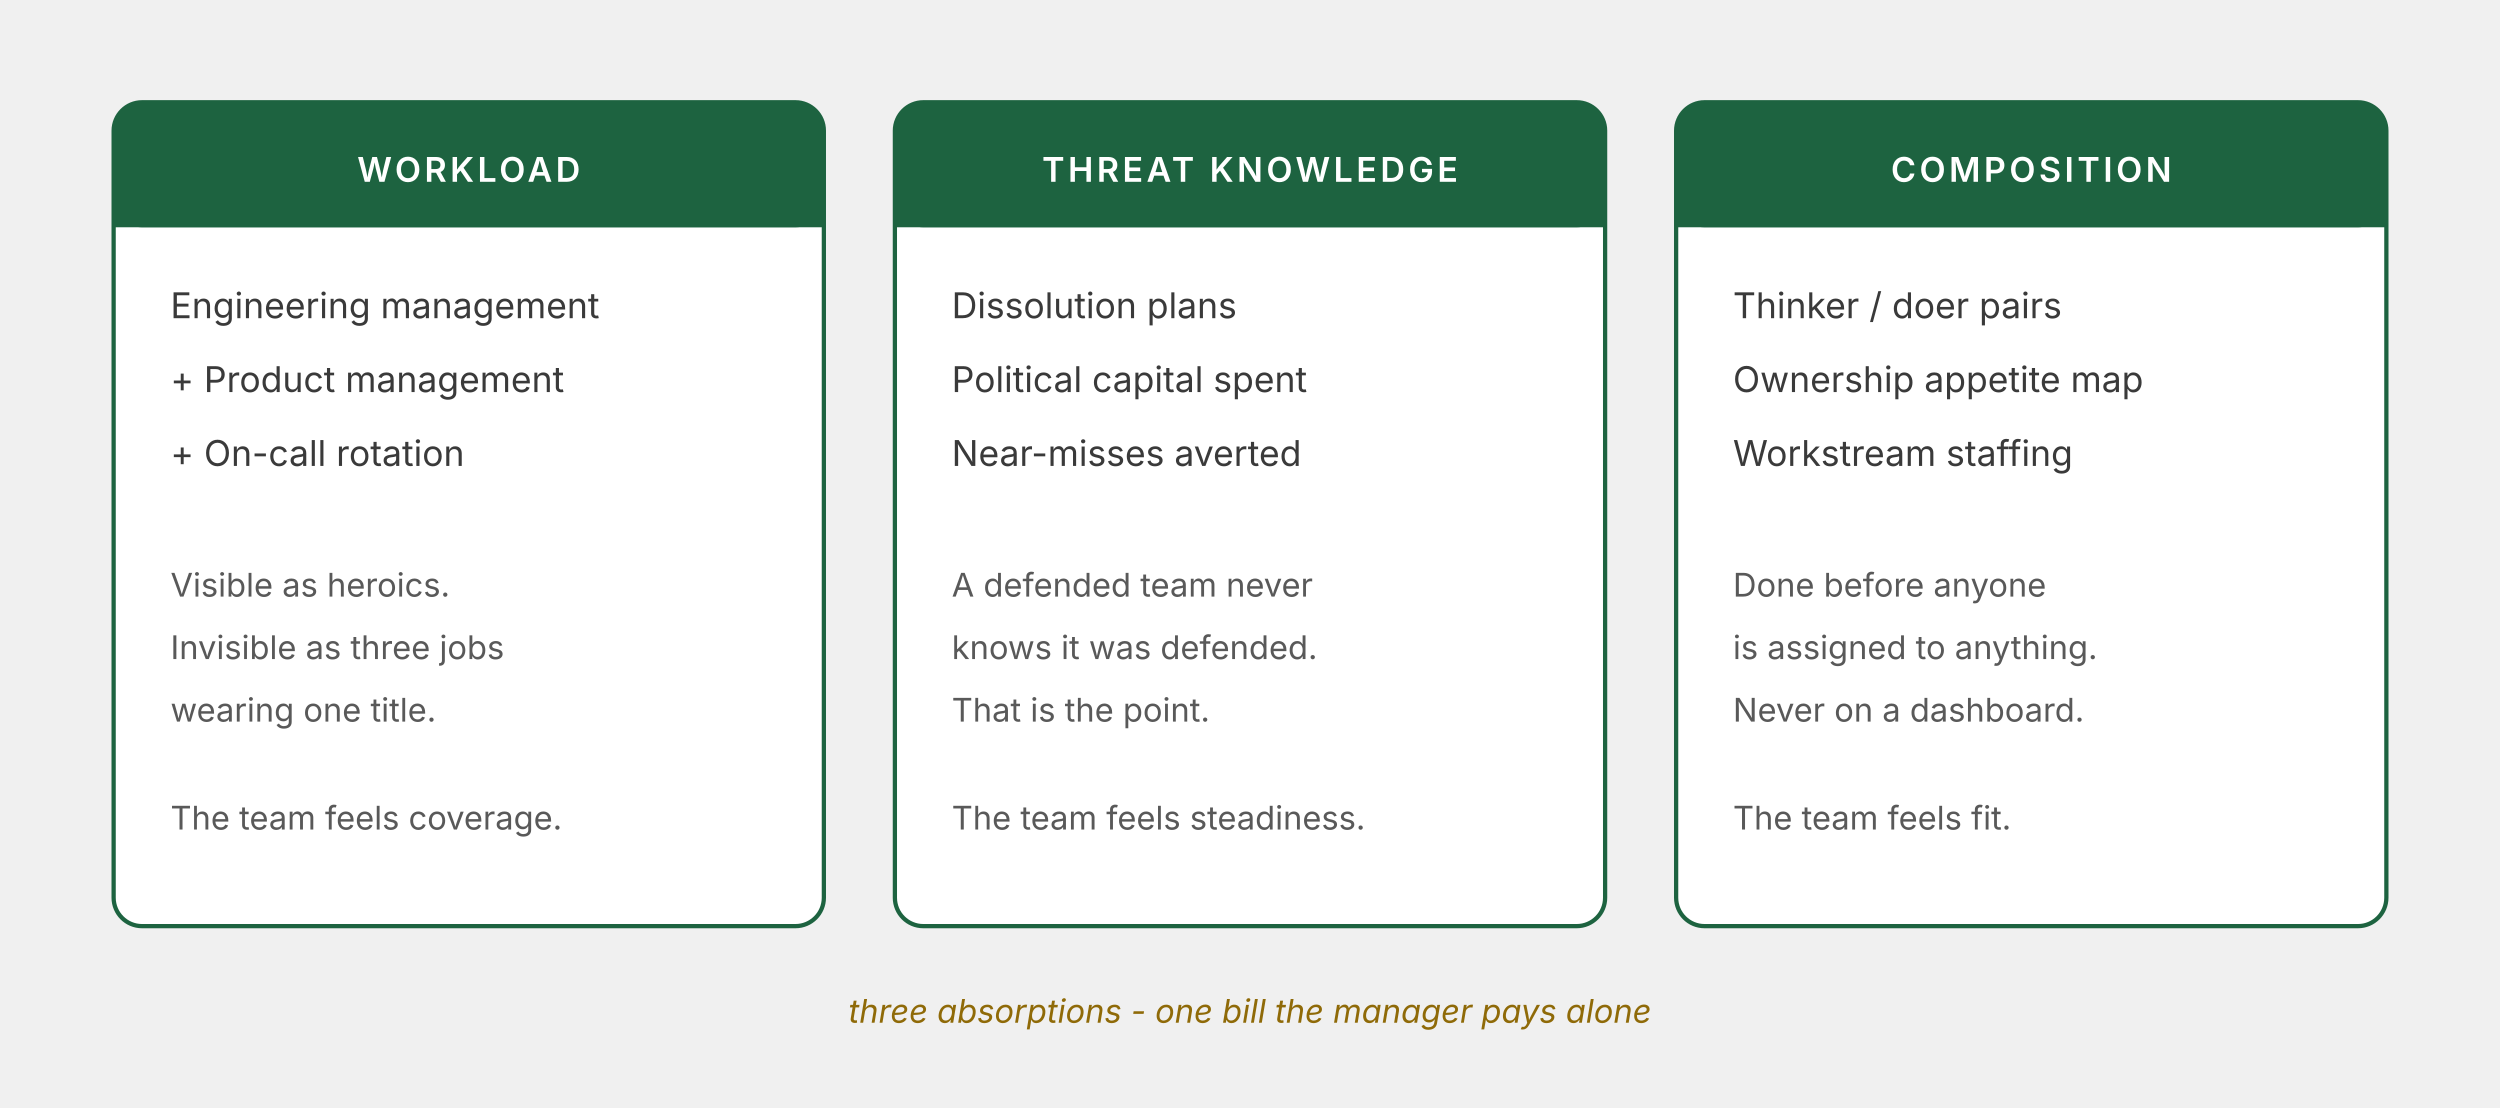
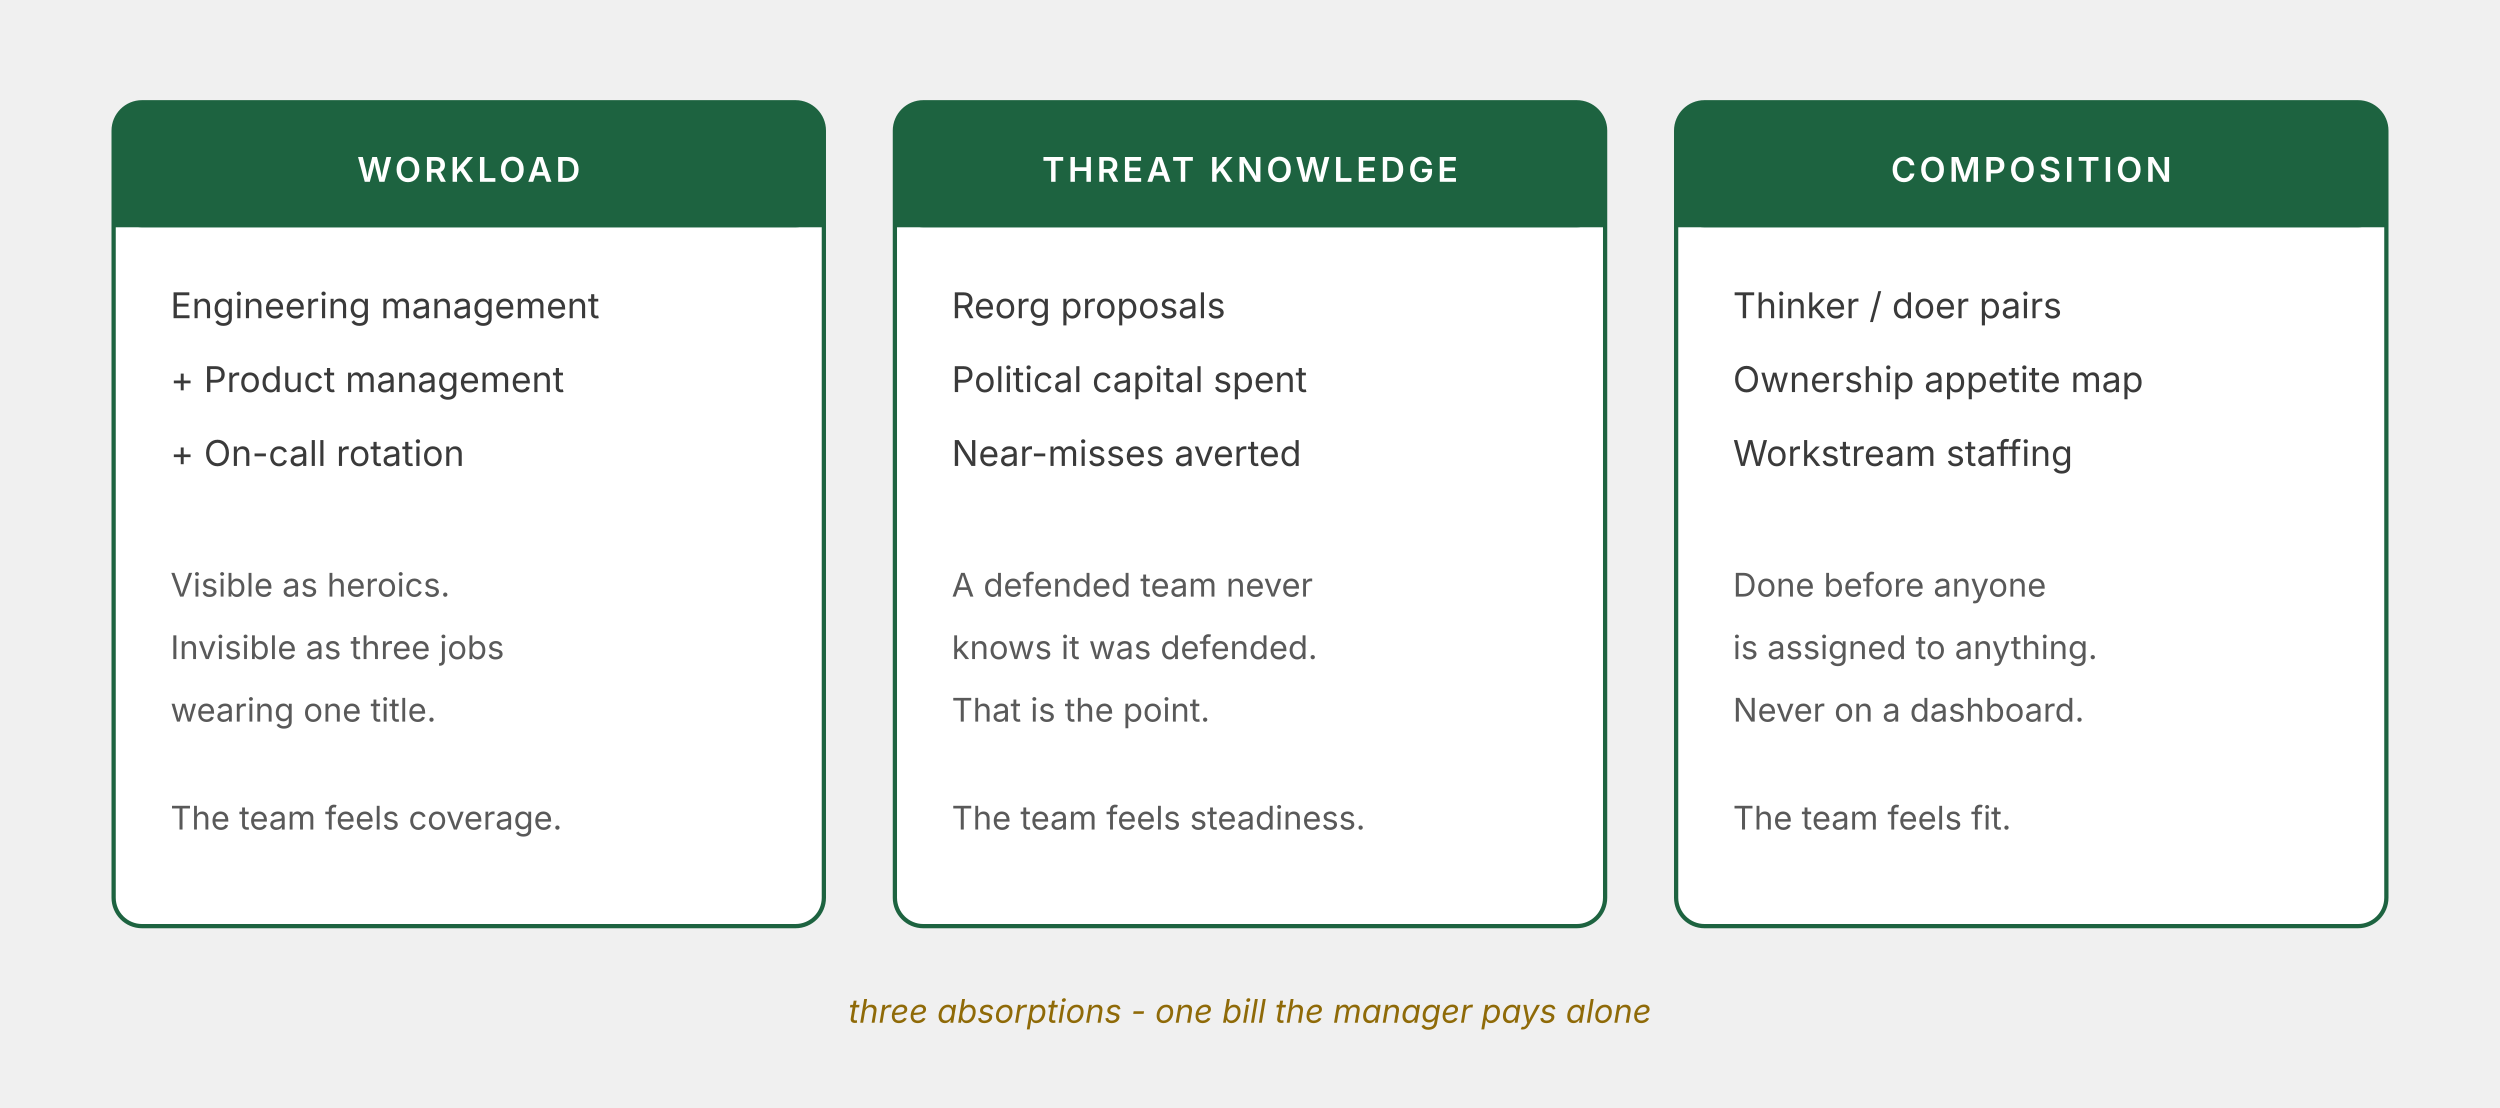
<svg xmlns="http://www.w3.org/2000/svg" viewBox="0 0 880 390" role="img" aria-labelledby="sa-title sa-desc">
  <style>
    .ht { font: 600 12px "Inter", -apple-system, "Segoe UI", Roboto, Helvetica, Arial, sans-serif; letter-spacing: 1.2px; fill: #ffffff; }
    .row { font: 400 12.5px "Inter", -apple-system, "Segoe UI", Roboto, Helvetica, Arial, sans-serif; fill: #3a3a3a; }
    .sub { font: 400 11.5px "Inter", -apple-system, "Segoe UI", Roboto, Helvetica, Arial, sans-serif; fill: #595959; }
    .foot { font: italic 400 11.5px "Inter", -apple-system, "Segoe UI", Roboto, Helvetica, Arial, sans-serif; fill: #8f6a08; }
  </style>
  <rect x="40" y="36" width="250" height="290" rx="10" fill="#ffffff" stroke="#1d6340" stroke-width="1.5" />
  <rect x="40" y="36" width="250" height="44" rx="10" fill="#1d6340" />
  <rect x="40" y="64" width="250" height="16" fill="#1d6340" />
  <text x="165" y="64" text-anchor="middle" class="ht">WORKLOAD</text>
  <text x="60" y="112" class="row">Engineering management</text>
  <text x="60" y="138" class="row">+ Product management</text>
  <text x="60" y="164" class="row">+ On-call rotation</text>
  <text x="60" y="210" class="sub">Visible as heroics.</text>
  <text x="60" y="232" class="sub">Invisible as three jobs</text>
  <text x="60" y="254" class="sub">wearing one title.</text>
  <text x="60" y="292" class="sub">The team feels coverage.</text>
  <rect x="315" y="36" width="250" height="290" rx="10" fill="#ffffff" stroke="#1d6340" stroke-width="1.5" />
  <rect x="315" y="36" width="250" height="44" rx="10" fill="#1d6340" />
  <rect x="315" y="64" width="250" height="16" fill="#1d6340" />
  <text x="440" y="64" text-anchor="middle" class="ht">THREAT KNOWLEDGE</text>
-   <text x="335" y="112" class="row">Dissolution plans</text>
+   <text x="335" y="112" class="row">Reorg proposals</text>
  <text x="335" y="138" class="row">Political capital spent</text>
  <text x="335" y="164" class="row">Near-misses averted</text>
  <text x="335" y="210" class="sub">A defended team never</text>
  <text x="335" y="232" class="sub">knows it was defended.</text>
  <text x="335" y="254" class="sub">That is the point.</text>
  <text x="335" y="292" class="sub">The team feels steadiness.</text>
  <rect x="590" y="36" width="250" height="290" rx="10" fill="#ffffff" stroke="#1d6340" stroke-width="1.5" />
  <rect x="590" y="36" width="250" height="44" rx="10" fill="#1d6340" />
  <rect x="590" y="64" width="250" height="16" fill="#1d6340" />
  <text x="715" y="64" text-anchor="middle" class="ht">COMPOSITION</text>
  <text x="610" y="112" class="row">Thinker / doer pairs</text>
  <text x="610" y="138" class="row">Ownership appetite map</text>
  <text x="610" y="164" class="row">Workstream staffing</text>
  <text x="610" y="210" class="sub">Done before anyone</text>
  <text x="610" y="232" class="sub">is assigned to anything.</text>
  <text x="610" y="254" class="sub">Never on a dashboard.</text>
  <text x="610" y="292" class="sub">The team feels fit.</text>
  <text x="440" y="360" text-anchor="middle" class="foot">three absorptions - one bill the manager pays alone</text>
</svg>
